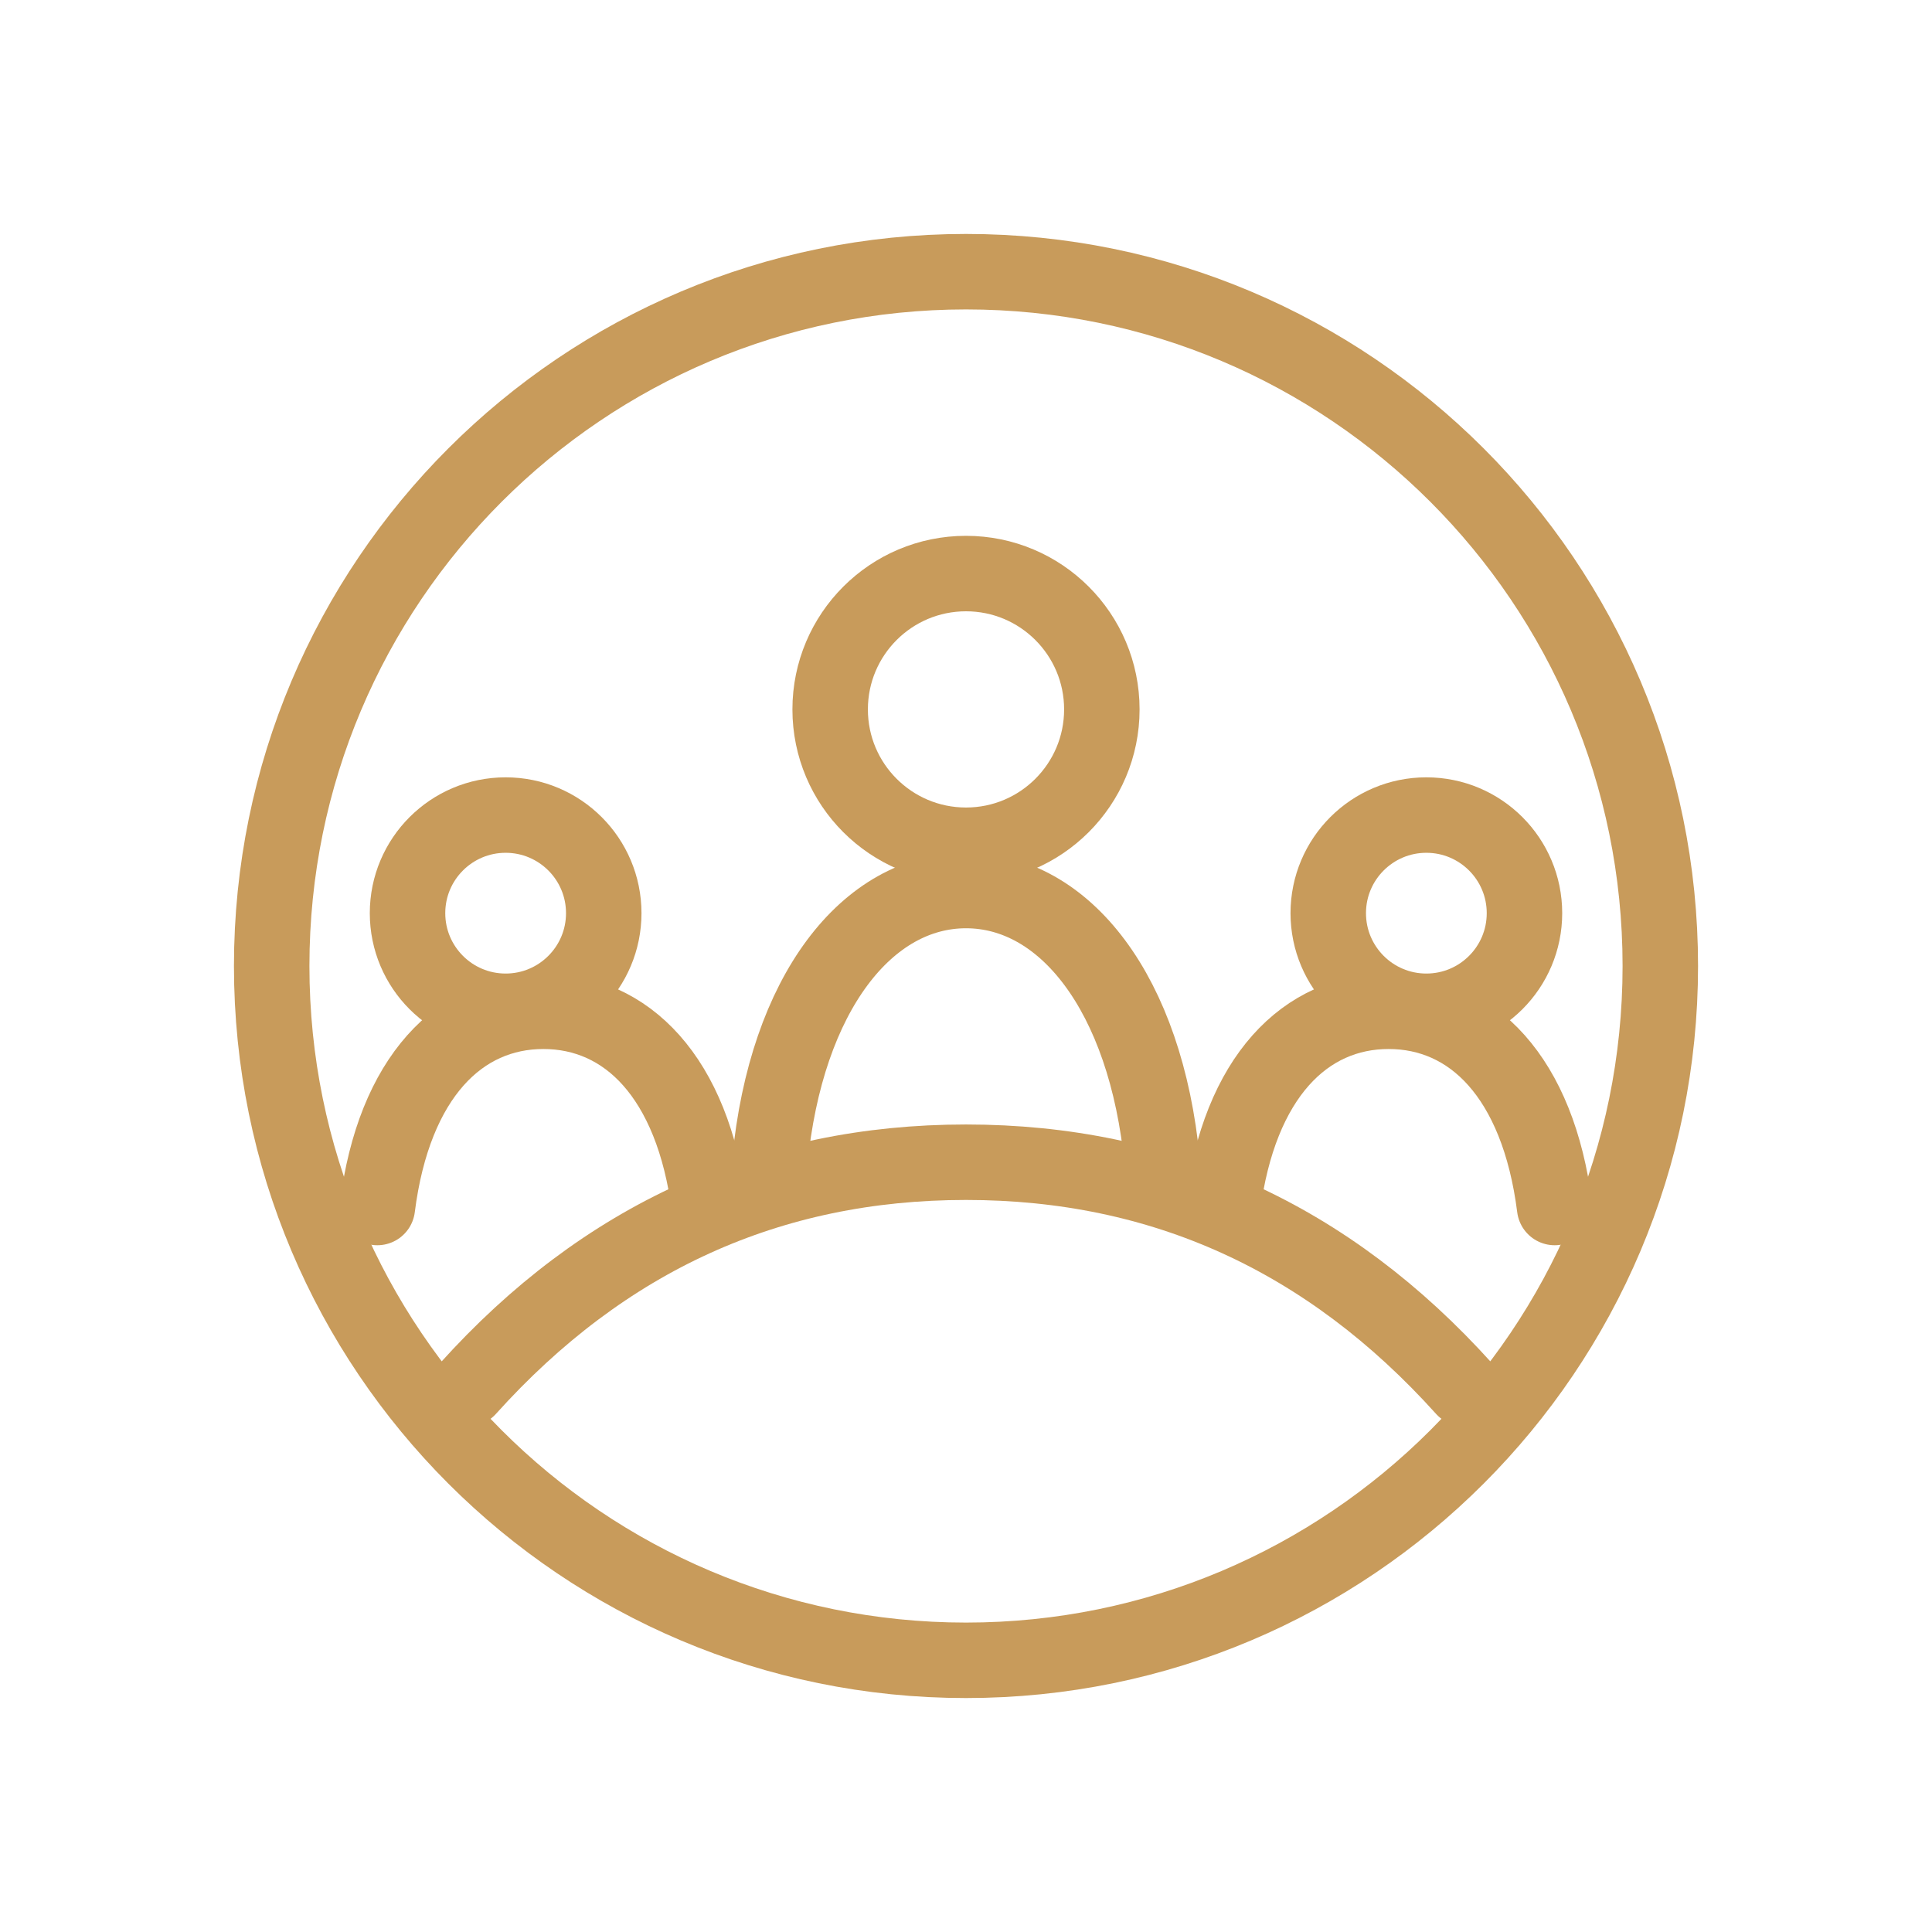
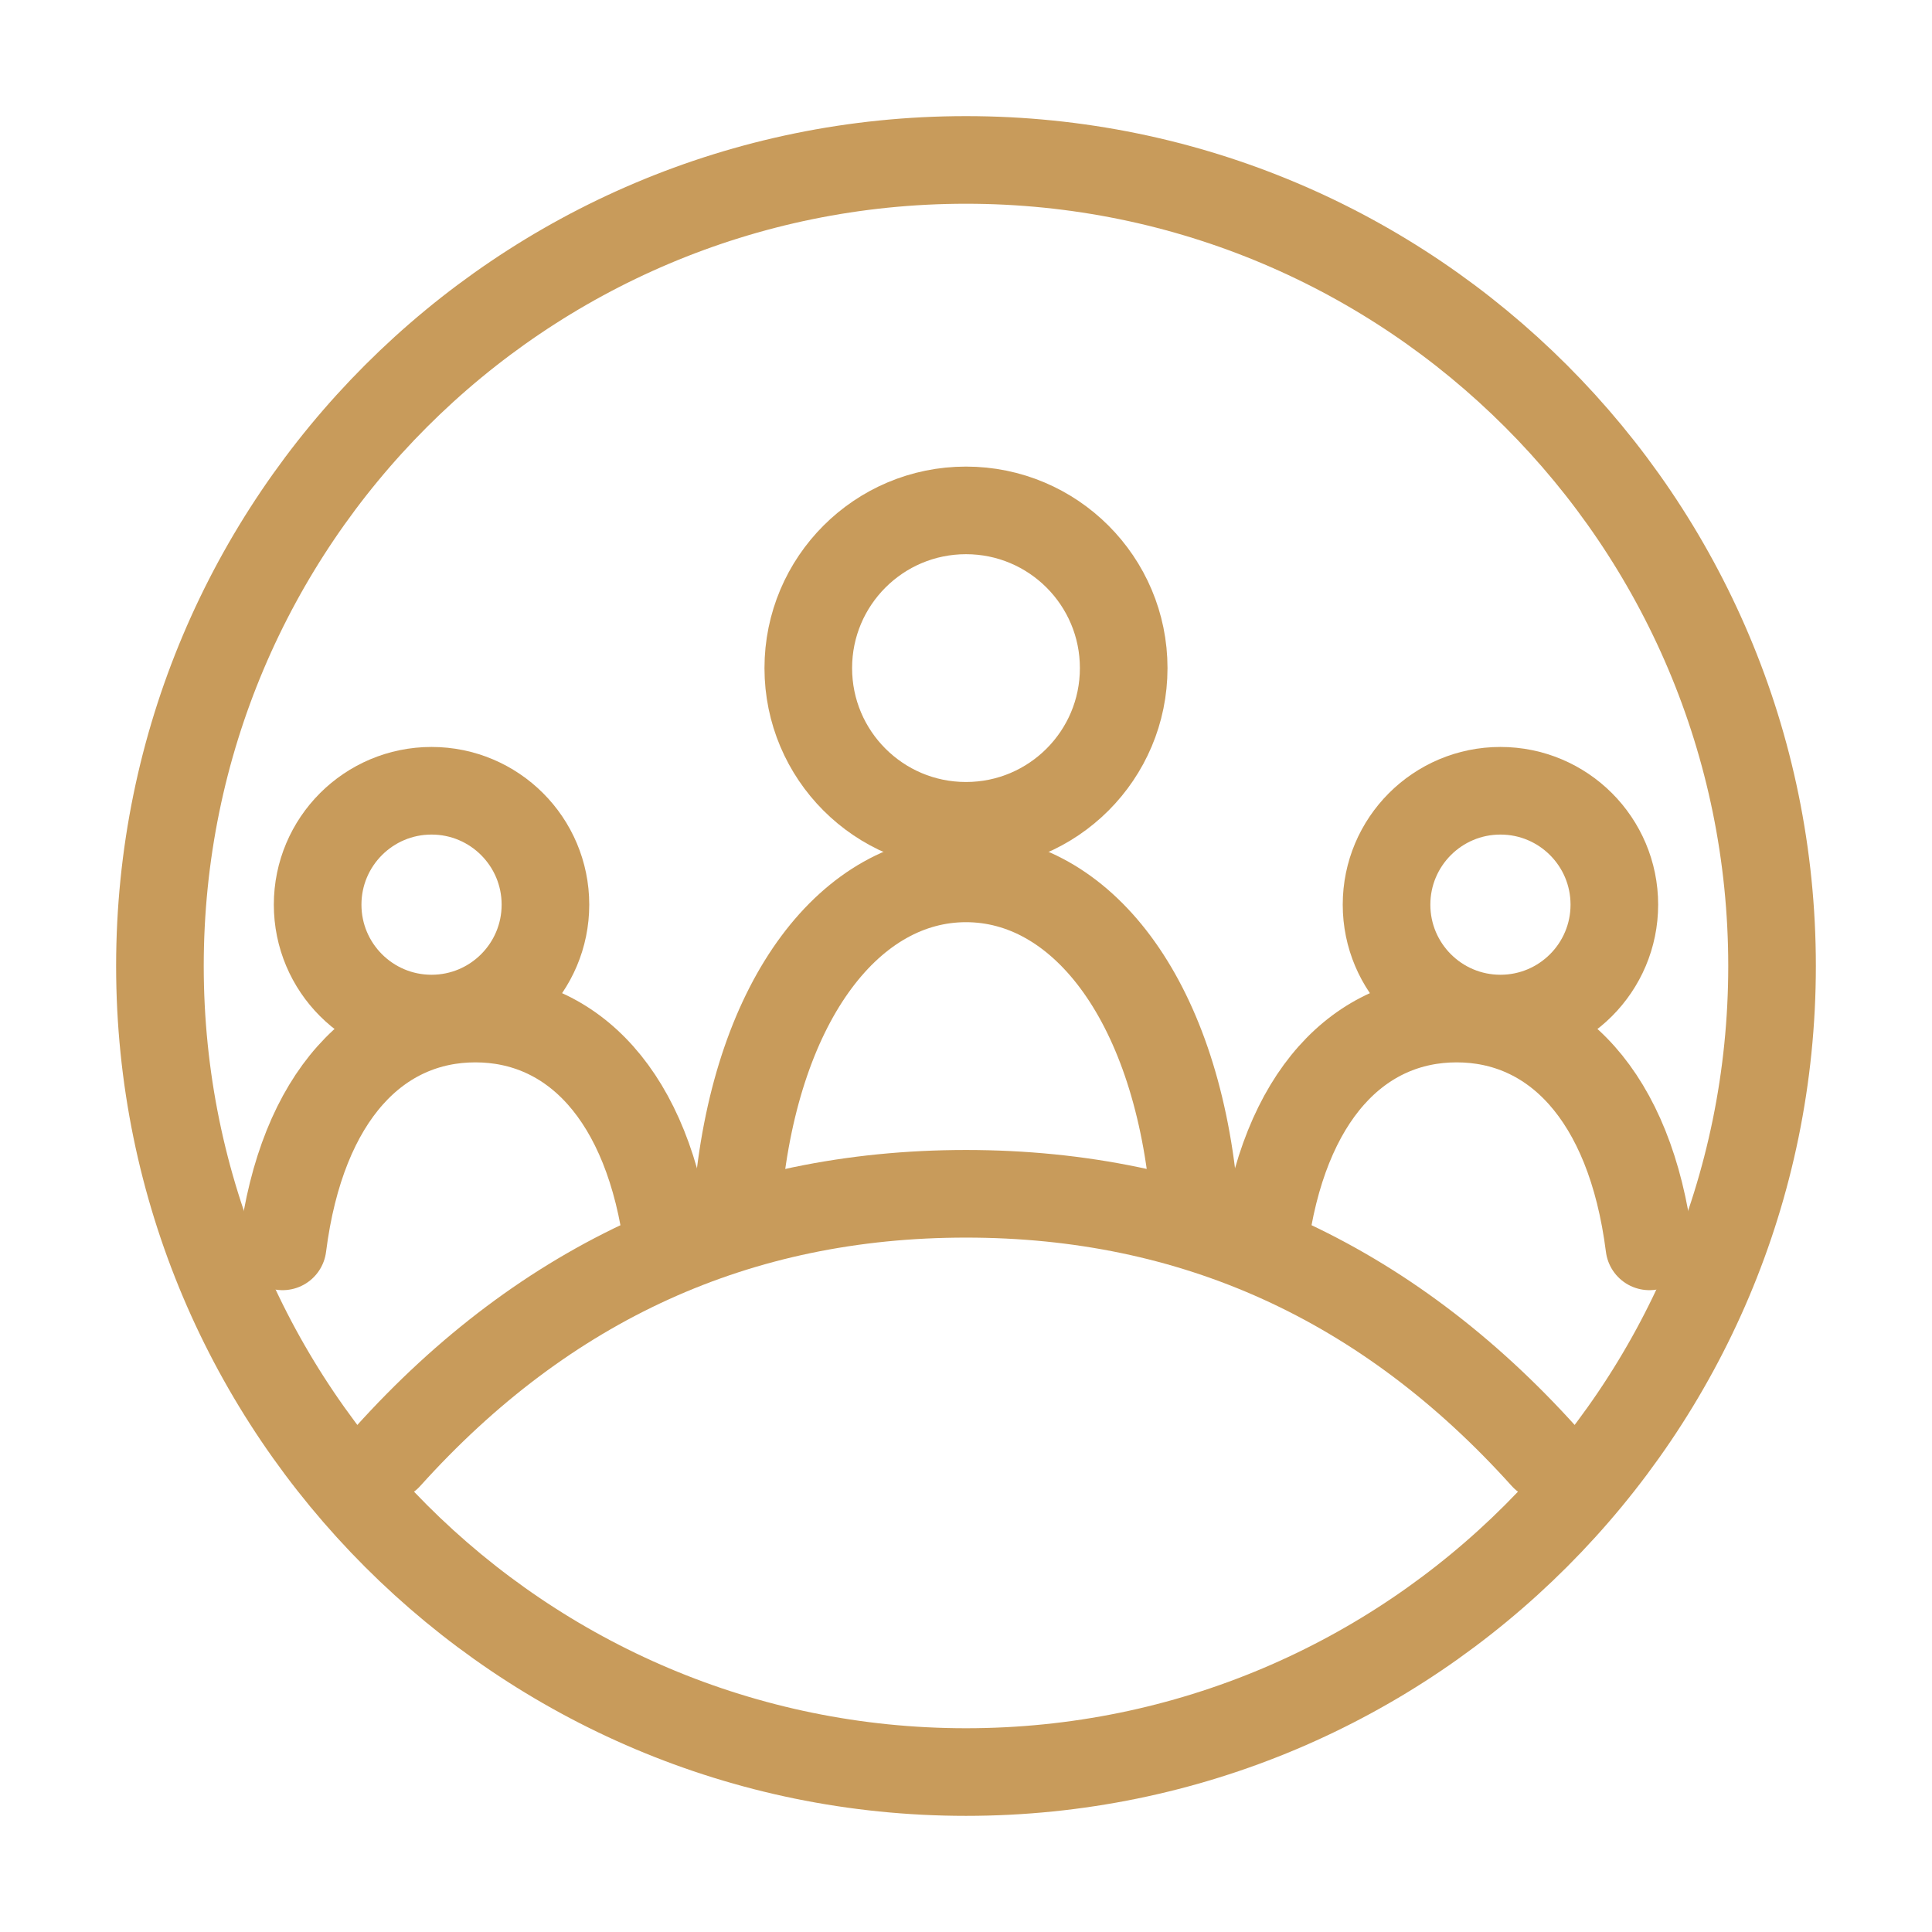
- <svg xmlns="http://www.w3.org/2000/svg" width="128" height="128" viewBox="0 0 128 128" fill="none">
+ <svg xmlns="http://www.w3.org/2000/svg" width="64" height="64" viewBox="8.873 8.873 110.255 110.255" fill="none">
  <path d="M64 110C89.405 110 110 89.405 110 64C110 38.595 89.405 18 64 18C38.595 18 18 38.595 18 64C18 89.405 38.595 110 64 110Z" stroke="#C89B5B" style="stroke:#C89B5B;stroke:color(display-p3 0.784 0.608 0.357);stroke-opacity:1;" stroke-width="5" stroke-linecap="round" stroke-linejoin="round" />
  <path d="M64 56C68.971 56 73 51.971 73 47C73 42.029 68.971 38 64 38C59.029 38 55 42.029 55 47C55 51.971 59.029 56 64 56Z" stroke="#C89B5B" style="stroke:#C89B5B;stroke:color(display-p3 0.784 0.608 0.357);stroke-opacity:1;" stroke-width="5" stroke-linecap="round" stroke-linejoin="round" />
  <path d="M33.5 67C37.09 67 40 64.09 40 60.5C40 56.91 37.09 54 33.5 54C29.91 54 27 56.91 27 60.5C27 64.09 29.91 67 33.5 67Z" stroke="#C89B5B" style="stroke:#C89B5B;stroke:color(display-p3 0.784 0.608 0.357);stroke-opacity:1;" stroke-width="5" stroke-linecap="round" stroke-linejoin="round" />
  <path d="M94.5 67C98.09 67 101 64.09 101 60.5C101 56.91 98.09 54 94.5 54C90.91 54 88 56.91 88 60.5C88 64.09 90.91 67 94.5 67Z" stroke="#C89B5B" style="stroke:#C89B5B;stroke:color(display-p3 0.784 0.608 0.357);stroke-opacity:1;" stroke-width="5" stroke-linecap="round" stroke-linejoin="round" />
  <path d="M51 77C52.083 65.75 57.5 59 64 59C70.5 59 75.917 65.75 77 77" stroke="#C89B5B" style="stroke:#C89B5B;stroke:color(display-p3 0.784 0.608 0.357);stroke-opacity:1;" stroke-width="5" stroke-linecap="round" stroke-linejoin="round" />
  <path d="M25 80C26.1 71.333 30.5 67 36 67C41.5 67 45.9 71.333 47 80" stroke="#C89B5B" style="stroke:#C89B5B;stroke:color(display-p3 0.784 0.608 0.357);stroke-opacity:1;" stroke-width="5" stroke-linecap="round" stroke-linejoin="round" />
  <path d="M81 80C82.1 71.333 86.5 67 92 67C97.5 67 101.9 71.333 103 80" stroke="#C89B5B" style="stroke:#C89B5B;stroke:color(display-p3 0.784 0.608 0.357);stroke-opacity:1;" stroke-width="5" stroke-linecap="round" stroke-linejoin="round" />
  <path d="M31 92C40 82 51 77 64 77C77 77 88 82 97 92" stroke="#C89B5B" style="stroke:#C89B5B;stroke:color(display-p3 0.784 0.608 0.357);stroke-opacity:1;" stroke-width="5" stroke-linecap="round" stroke-linejoin="round" />
</svg>
